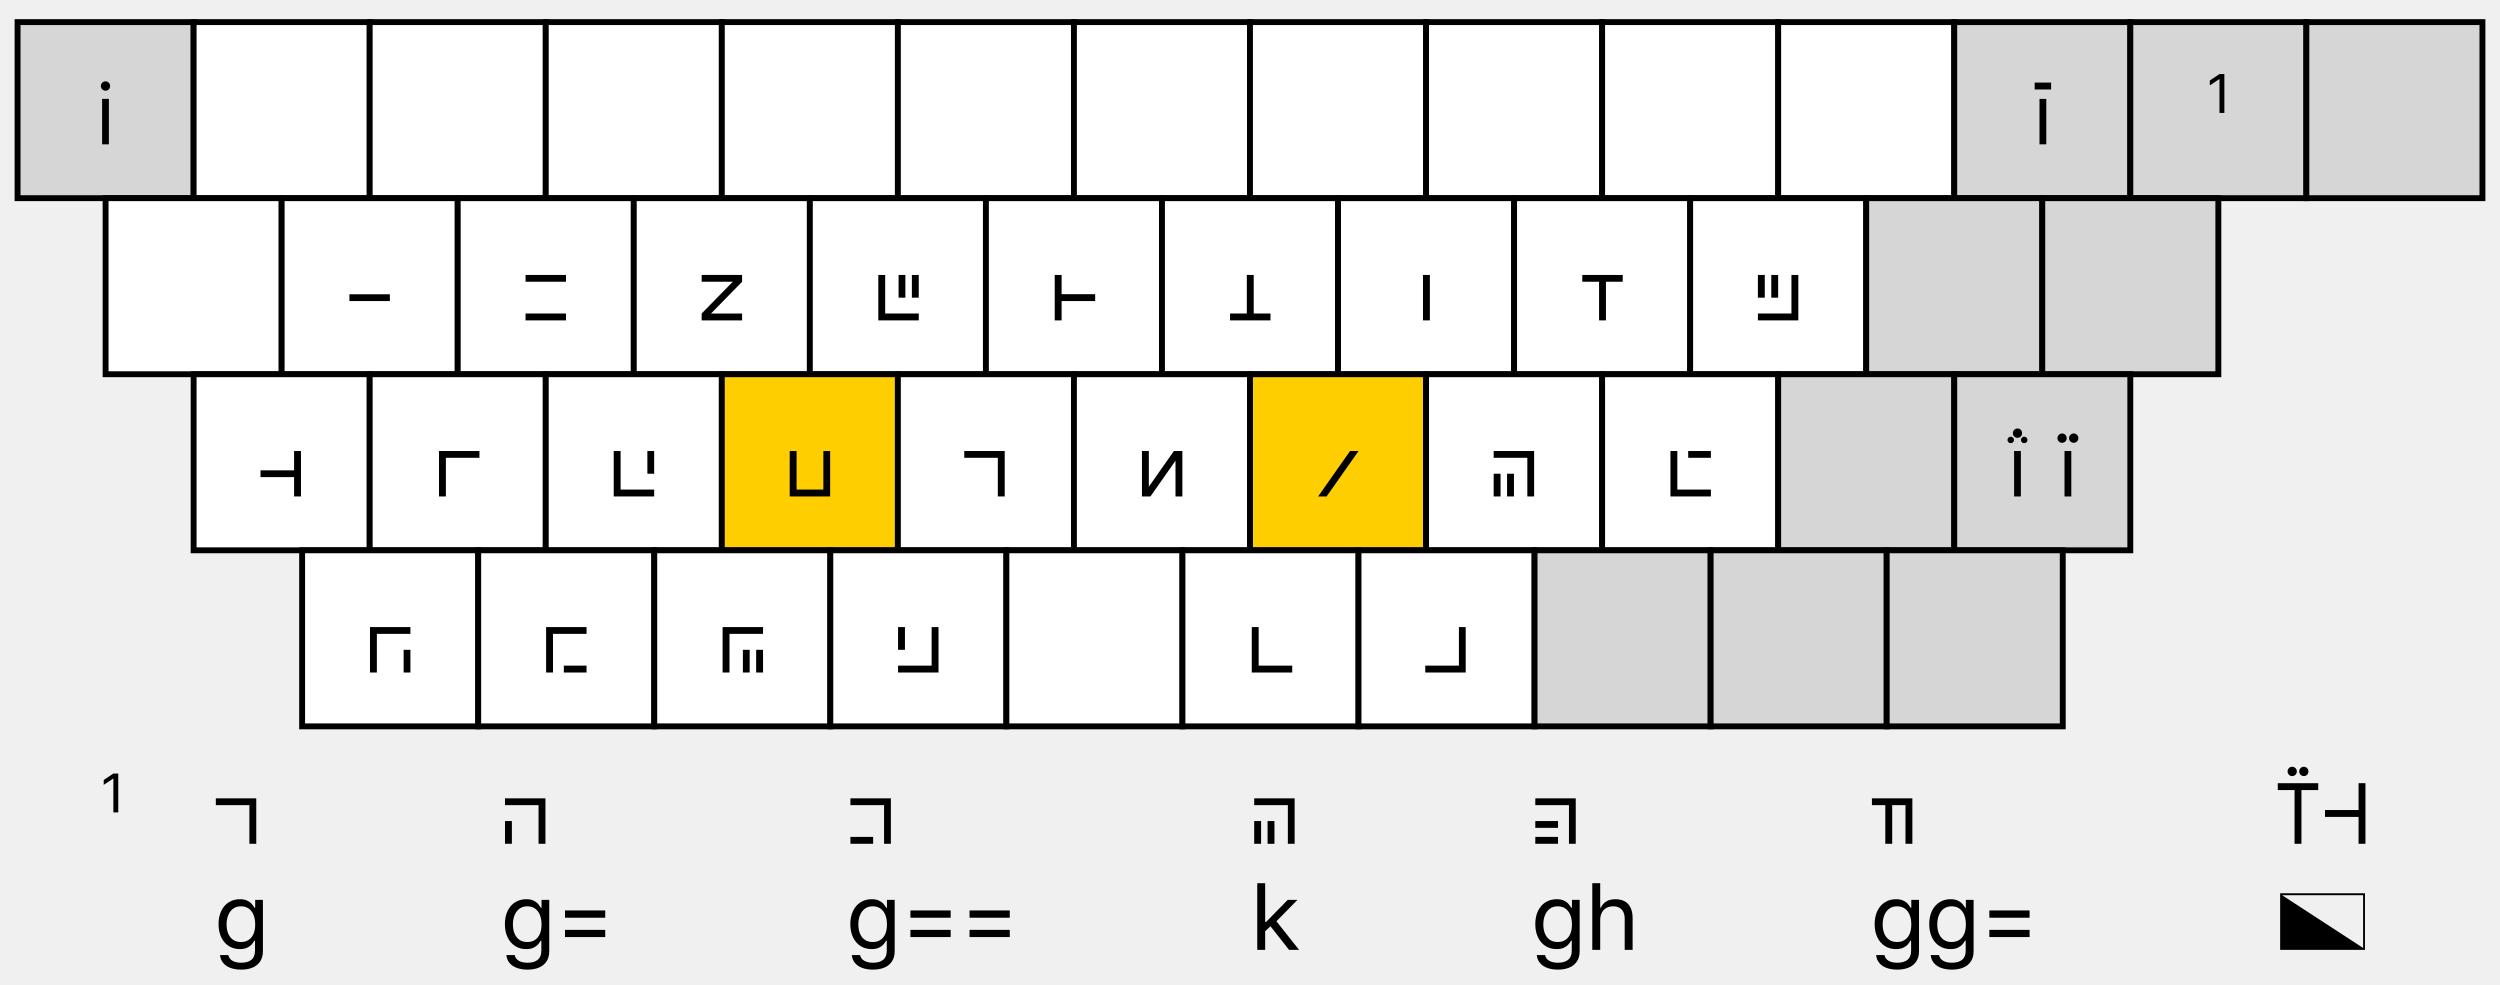
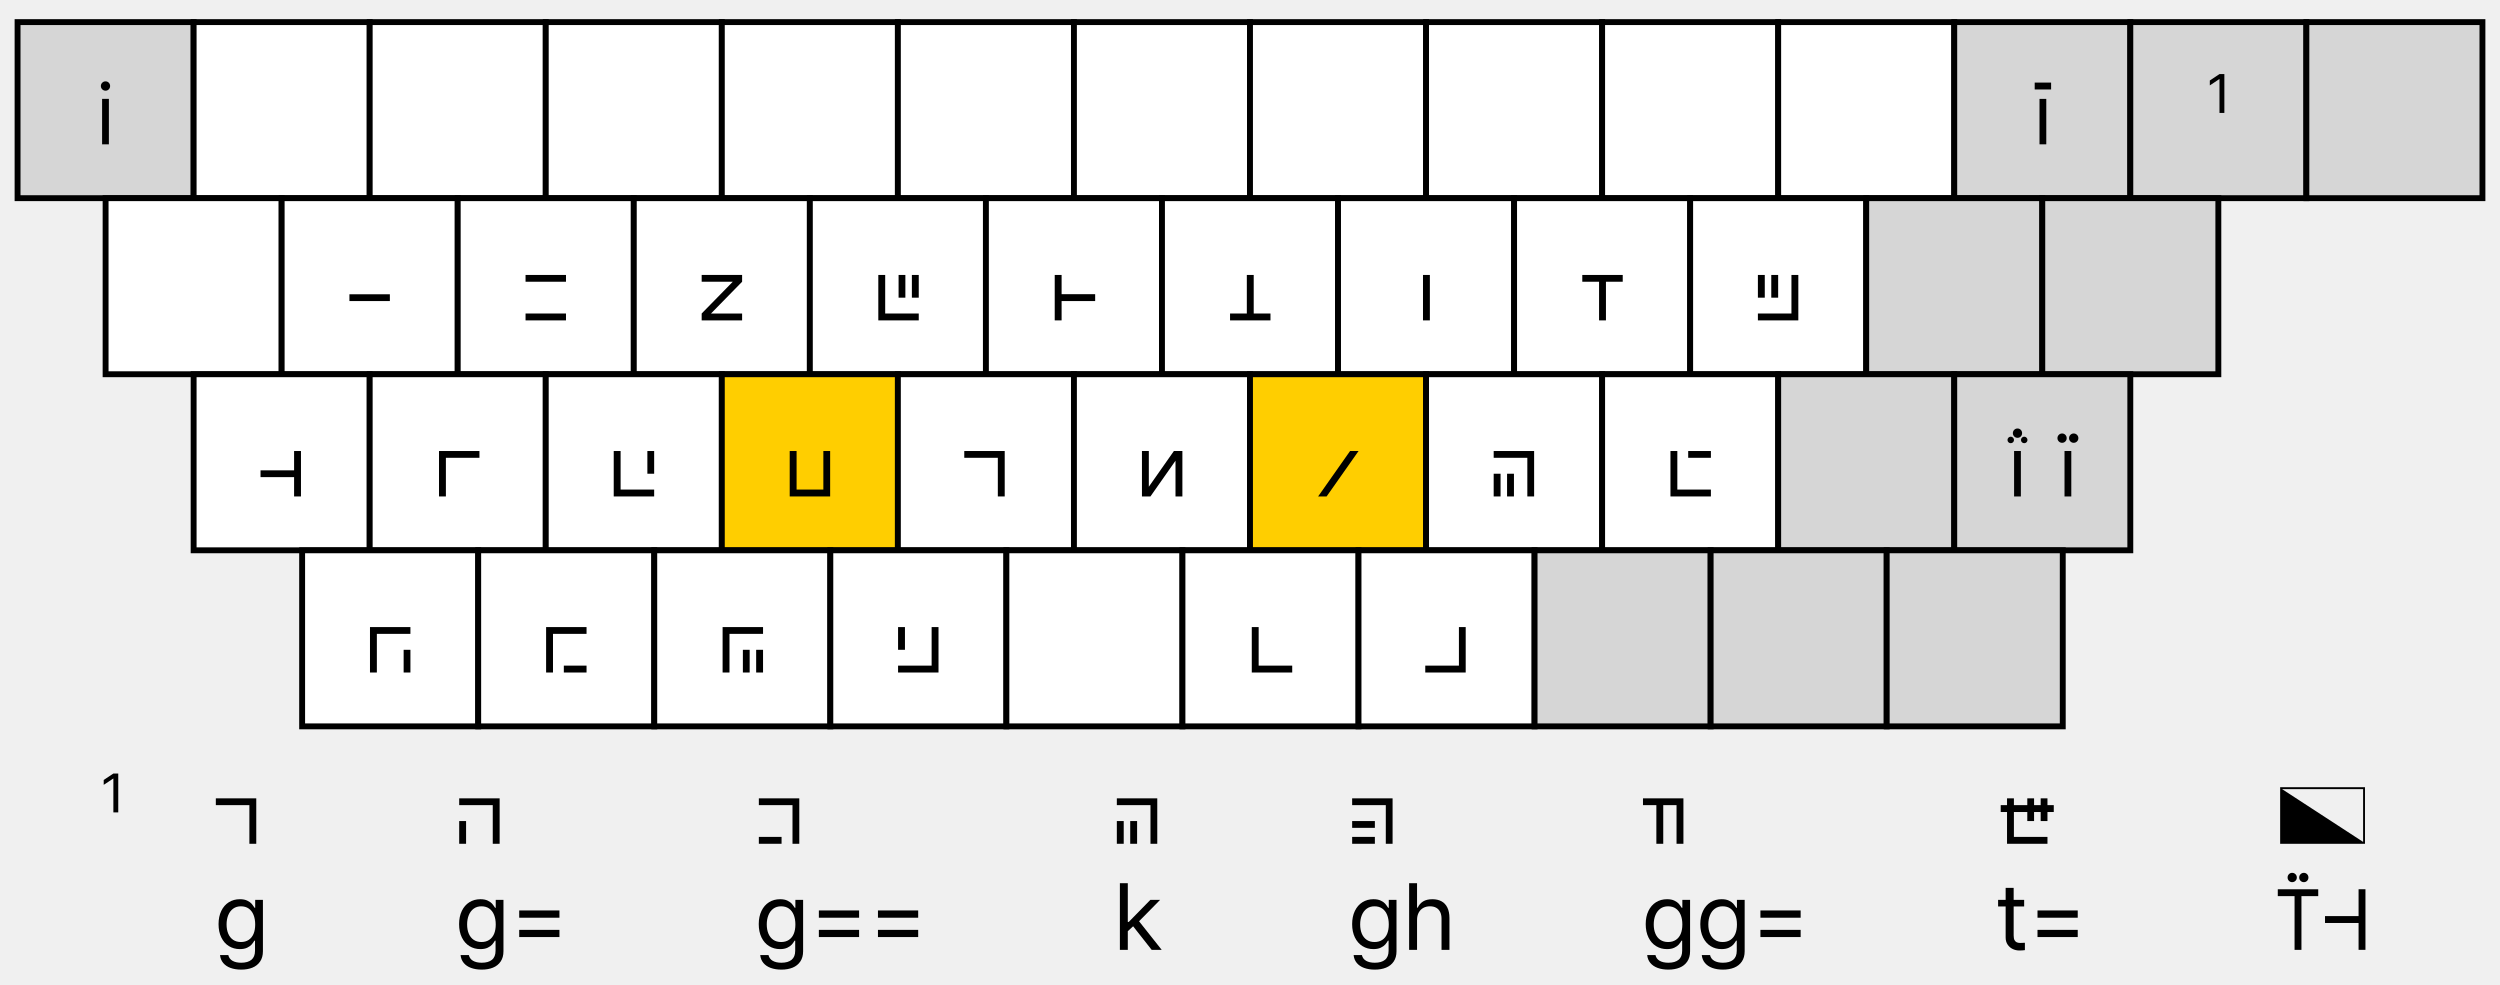
<svg xmlns="http://www.w3.org/2000/svg" id="a" data-name="레이어 1" width="424.354" height="167.027" viewBox="0 0 424.354 167.027">
  <g>
    <rect x="2.982" y="3.753" width="29.885" height="29.885" fill="#d6d6d6" stroke="#000" stroke-miterlimit="10" />
    <rect x="32.867" y="3.753" width="29.885" height="29.885" fill="#fff" stroke="#000" stroke-miterlimit="10" />
    <rect x="62.752" y="3.753" width="29.885" height="29.885" fill="#fff" stroke="#000" stroke-miterlimit="10" />
    <rect x="92.637" y="3.753" width="29.885" height="29.885" fill="#fff" stroke="#000" stroke-miterlimit="10" />
    <rect x="122.522" y="3.753" width="29.885" height="29.885" fill="#fff" stroke="#000" stroke-miterlimit="10" />
    <rect x="152.407" y="3.753" width="29.885" height="29.885" fill="#fff" stroke="#000" stroke-miterlimit="10" />
    <rect x="182.292" y="3.753" width="29.885" height="29.885" fill="#fff" stroke="#000" stroke-miterlimit="10" />
    <rect x="212.177" y="3.753" width="29.885" height="29.885" fill="#fff" stroke="#000" stroke-miterlimit="10" />
    <rect x="242.062" y="3.753" width="29.885" height="29.885" fill="#fff" stroke="#000" stroke-miterlimit="10" />
    <rect x="271.947" y="3.753" width="29.885" height="29.885" fill="#fff" stroke="#000" stroke-miterlimit="10" />
    <rect x="301.832" y="3.753" width="29.885" height="29.885" fill="#fff" stroke="#000" stroke-miterlimit="10" />
    <rect x="331.717" y="3.753" width="29.885" height="29.885" fill="#d6d6d6" stroke="#000" stroke-miterlimit="10" />
    <rect x="361.603" y="3.753" width="29.885" height="29.885" fill="#d6d6d6" stroke="#000" stroke-miterlimit="10" />
    <rect x="391.488" y="3.753" width="29.885" height="29.885" fill="#d6d6d6" stroke="#000" stroke-miterlimit="10" />
  </g>
  <g>
    <path d="M18.466,15.162c-.149.155-.333.232-.552.232s-.406-.077-.56-.232c-.155-.155-.232-.341-.232-.56s.077-.405.232-.56.341-.232.56-.232.402.078.552.232c.149.155.224.342.224.56s-.075.405-.224.56ZM18.482,24.498h-1.152v-7.712h1.152v7.712Z" fill="#000" stroke-width="0" />
    <path d="M348.157,15.186h-2.784v-1.168h2.784v1.168ZM347.34,24.498h-1.151v-7.712h1.151v7.712Z" fill="#000" stroke-width="0" />
    <path d="M377.567,19.17h-.829v-5.739h-.037l-1.603,1.065v-.829l1.64-1.093h.829v6.595Z" fill="#000" stroke-width="0" />
  </g>
  <g>
    <rect x="17.924" y="33.639" width="29.885" height="29.885" fill="#fff" stroke="#000" stroke-miterlimit="10" />
    <rect x="47.809" y="33.639" width="29.885" height="29.885" fill="#fff" stroke="#000" stroke-miterlimit="10" />
    <rect x="77.694" y="33.639" width="29.885" height="29.885" fill="#fff" stroke="#000" stroke-miterlimit="10" />
    <rect x="107.58" y="33.639" width="29.885" height="29.885" fill="#fff" stroke="#000" stroke-miterlimit="10" />
    <rect x="137.465" y="33.639" width="29.885" height="29.885" fill="#fff" stroke="#000" stroke-miterlimit="10" />
    <rect x="167.35" y="33.639" width="29.885" height="29.885" fill="#fff" stroke="#000" stroke-miterlimit="10" />
    <rect x="197.235" y="33.639" width="29.885" height="29.885" fill="#fff" stroke="#000" stroke-miterlimit="10" />
    <rect x="227.12" y="33.639" width="29.885" height="29.885" fill="#fff" stroke="#000" stroke-miterlimit="10" />
    <rect x="257.005" y="33.639" width="29.885" height="29.885" fill="#fff" stroke="#000" stroke-miterlimit="10" />
    <rect x="286.89" y="33.639" width="29.885" height="29.885" fill="#fff" stroke="#000" stroke-miterlimit="10" />
    <rect x="316.775" y="33.639" width="29.885" height="29.885" fill="#d6d6d6" stroke="#000" stroke-miterlimit="10" />
    <rect x="346.66" y="33.639" width="29.885" height="29.885" fill="#d6d6d6" stroke="#000" stroke-miterlimit="10" />
  </g>
  <g>
    <path d="M66.176,51.103h-6.864v-1.152h6.864v1.152Z" fill="#000" stroke-width="0" />
    <path d="M96.072,47.823h-6.864v-1.152h6.864v1.152ZM96.072,54.383h-6.864v-1.168h6.864v1.168Z" fill="#000" stroke-width="0" />
    <path d="M125.967,46.671v1.152l-5.28,5.392h5.28v1.168h-6.864v-1.168l5.28-5.392h-5.28v-1.152h6.864Z" fill="#000" stroke-width="0" />
    <path d="M150.254,46.671v6.544h5.696v1.168h-6.864v-7.712h1.168ZM153.679,50.527h-1.152v-3.856h1.152v3.856ZM155.951,50.527h-1.168v-3.856h1.168v3.856Z" fill="#000" stroke-width="0" />
    <path d="M185.894,49.935v1.168h-5.696v3.28h-1.168v-7.712h1.168v3.264h5.696Z" fill="#000" stroke-width="0" />
    <path d="M212.806,53.215h2.847v1.168h-6.863v-1.168h2.848v-6.544h1.168v6.544Z" fill="#000" stroke-width="0" />
    <path d="M242.708,54.383h-1.168v-7.712h1.168v7.712Z" fill="#000" stroke-width="0" />
    <path d="M275.444,46.671v1.152h-2.848v6.56h-1.168v-6.56h-2.848v-1.152h6.863Z" fill="#000" stroke-width="0" />
    <path d="M304.083,46.671h1.168v7.712h-6.863v-1.168h5.695v-6.544ZM299.556,50.527h-1.168v-3.856h1.168v3.856ZM301.828,50.527h-1.168v-3.856h1.168v3.856Z" fill="#000" stroke-width="0" />
  </g>
  <g>
    <rect x="32.867" y="63.524" width="29.885" height="29.885" fill="#fff" stroke="#000" stroke-miterlimit="10" />
    <rect x="62.752" y="63.524" width="29.885" height="29.885" fill="#fff" stroke="#000" stroke-miterlimit="10" />
    <rect x="92.637" y="63.524" width="29.885" height="29.885" fill="#fff" stroke="#000" stroke-miterlimit="10" />
    <rect x="122.522" y="63.524" width="29.885" height="29.885" fill="#ffce00" stroke="#000" stroke-miterlimit="10" />
    <rect x="152.407" y="63.524" width="29.885" height="29.885" fill="#fff" stroke="#000" stroke-miterlimit="10" />
    <rect x="182.292" y="63.524" width="29.885" height="29.885" fill="#fff" stroke="#000" stroke-miterlimit="10" />
    <rect x="212.177" y="63.524" width="29.885" height="29.885" fill="#ffce00" stroke="#000" stroke-miterlimit="10" />
    <rect x="242.062" y="63.524" width="29.885" height="29.885" fill="#fff" stroke="#000" stroke-miterlimit="10" />
    <rect x="271.947" y="63.524" width="29.885" height="29.885" fill="#fff" stroke="#000" stroke-miterlimit="10" />
    <rect x="301.832" y="63.524" width="29.885" height="29.885" fill="#d6d6d6" stroke="#000" stroke-miterlimit="10" />
    <rect x="331.717" y="63.524" width="29.885" height="29.885" fill="#d6d6d6" stroke="#000" stroke-miterlimit="10" />
  </g>
  <g>
    <path d="M49.919,76.556h1.168v7.712h-1.168v-3.28h-5.696v-1.152h5.696v-3.28Z" fill="#000" stroke-width="0" />
    <path d="M81.382,76.556v1.152h-5.696v6.56h-1.168v-7.712h6.864Z" fill="#000" stroke-width="0" />
    <path d="M105.342,76.556v6.544h5.696v1.168h-6.864v-7.712h1.168ZM111.038,80.412h-1.152v-3.856h1.152v3.856Z" fill="#000" stroke-width="0" />
    <path d="M139.758,76.556h1.152v7.712h-6.864v-7.712h1.168v6.544h4.544v-6.544Z" fill="#000" stroke-width="0" />
    <path d="M163.677,76.556h6.864v7.712h-1.168v-6.56h-5.696v-1.152Z" fill="#000" stroke-width="0" />
    <path d="M199.26,76.556h1.44v7.712h-1.168v-6.064l-4.256,6.064h-1.44v-7.712h1.168v6.064l4.256-6.064Z" fill="#000" stroke-width="0" />
    <path d="M229.165,76.556h1.439l-5.424,7.712h-1.44l5.425-7.712Z" fill="#000" stroke-width="0" />
    <path d="M253.54,76.556h6.864v7.712h-1.152v-6.56h-5.712v-1.152ZM254.707,84.268h-1.168v-3.856h1.168v3.856ZM256.98,84.268h-1.168v-3.856h1.168v3.856Z" fill="#000" stroke-width="0" />
    <path d="M284.714,76.556v6.544h5.696v1.168h-6.864v-7.712h1.168ZM290.411,77.708h-3.855v-1.152h3.855v1.152Z" fill="#000" stroke-width="0" />
    <g>
      <path d="M340.915,74.292c.106-.112.237-.168.392-.168s.285.056.392.168c.107.112.16.243.16.392s-.053.277-.16.384c-.106.107-.237.16-.392.16s-.285-.053-.392-.16c-.107-.106-.16-.234-.16-.384s.053-.28.16-.392ZM343.01,74.084c-.149.155-.334.232-.552.232s-.406-.077-.561-.232c-.154-.154-.231-.341-.231-.56s.077-.405.231-.56c.154-.154.342-.232.561-.232s.402.078.552.232c.149.155.224.342.224.56s-.074.406-.224.56ZM343.026,84.268h-1.151v-7.712h1.151v7.712ZM343.203,74.292c.106-.112.237-.168.392-.168s.285.056.392.168c.106.112.16.243.16.392s-.054.277-.16.384c-.106.107-.237.16-.392.16s-.285-.053-.392-.16c-.107-.106-.16-.234-.16-.384s.053-.28.16-.392Z" fill="#000" stroke-width="0" />
      <path d="M350.578,73.812c.149.155.225.342.225.56s-.075.405-.225.56-.333.232-.552.232-.405-.077-.56-.232c-.155-.155-.232-.341-.232-.56s.077-.405.232-.56c.154-.154.341-.232.56-.232s.402.078.552.232ZM351.585,84.268h-1.151v-7.712h1.151v7.712ZM351.434,73.812c.154-.154.341-.232.56-.232s.405.078.561.232c.154.155.231.342.231.56s-.077.405-.231.56c-.155.155-.342.232-.561.232s-.405-.077-.56-.232c-.155-.155-.232-.341-.232-.56s.077-.405.232-.56Z" fill="#000" stroke-width="0" />
    </g>
  </g>
  <g>
    <rect x="51.285" y="93.409" width="29.885" height="29.885" fill="#fff" stroke="#000" stroke-miterlimit="10" />
    <rect x="81.17" y="93.409" width="29.885" height="29.885" fill="#fff" stroke="#000" stroke-miterlimit="10" />
    <rect x="111.055" y="93.409" width="29.885" height="29.885" fill="#fff" stroke="#000" stroke-miterlimit="10" />
    <rect x="140.941" y="93.409" width="29.885" height="29.885" fill="#fff" stroke="#000" stroke-miterlimit="10" />
    <rect x="170.826" y="93.409" width="29.885" height="29.885" fill="#fff" stroke="#000" stroke-miterlimit="10" />
    <rect x="200.711" y="93.409" width="29.885" height="29.885" fill="#fff" stroke="#000" stroke-miterlimit="10" />
    <rect x="230.596" y="93.409" width="29.885" height="29.885" fill="#fff" stroke="#000" stroke-miterlimit="10" />
    <rect x="260.481" y="93.409" width="29.885" height="29.885" fill="#d6d6d6" stroke="#000" stroke-miterlimit="10" />
    <rect x="290.366" y="93.409" width="29.885" height="29.885" fill="#d6d6d6" stroke="#000" stroke-miterlimit="10" />
    <rect x="320.251" y="93.409" width="29.885" height="29.885" fill="#d6d6d6" stroke="#000" stroke-miterlimit="10" />
  </g>
  <g>
    <path d="M62.801,106.441h6.864v1.152h-5.696v6.56h-1.168v-7.712ZM69.666,114.153h-1.152v-3.855h1.152v3.855Z" fill="#000" stroke-width="0" />
    <path d="M92.697,106.441h6.864v1.152h-5.696v6.56h-1.168v-7.712ZM99.561,114.153h-3.856v-1.168h3.856v1.168Z" fill="#000" stroke-width="0" />
    <path d="M122.656,106.441h6.864v1.152h-5.696v6.56h-1.168v-7.712ZM127.249,114.153h-1.152v-3.855h1.152v3.855ZM129.52,114.153h-1.168v-3.855h1.168v3.855Z" fill="#000" stroke-width="0" />
    <path d="M158.136,106.441h1.168v7.712h-6.864v-1.168h5.696v-6.544ZM153.608,110.298h-1.168v-3.856h1.168v3.856Z" fill="#000" stroke-width="0" />
    <path d="M213.647,112.985h5.696v1.168h-6.864v-7.712h1.168v6.544Z" fill="#000" stroke-width="0" />
    <path d="M247.639,106.441h1.151v7.712h-6.863v-1.168h5.712v-6.544Z" fill="#000" stroke-width="0" />
  </g>
  <g>
    <path d="M36.635,135.513h6.864v7.712h-1.168v-6.56h-5.696v-1.152Z" fill="#000" stroke-width="0" />
    <path d="M39.138,164.299c-.526-.192-.943-.474-1.25-.844-.308-.37-.487-.815-.539-1.336h1.406c.094.427.331.75.711.969.38.219.872.328,1.477.328.75,0,1.328-.167,1.734-.5s.609-.844.609-1.531v-1.719h-.109c-.146.25-.302.472-.469.664-.167.192-.417.37-.75.531-.333.161-.75.242-1.25.242-.688,0-1.305-.169-1.852-.508s-.977-.828-1.289-1.469-.469-1.394-.469-2.258c0-.854.153-1.602.461-2.242.307-.641.734-1.133,1.281-1.477s1.174-.516,1.883-.516c.5,0,.914.081,1.242.242s.565.325.711.492c.146.167.323.406.531.719h.109v-1.344h1.312v8.719c0,.698-.159,1.281-.477,1.75-.318.469-.753.815-1.305,1.039-.552.224-1.188.336-1.906.336-.677,0-1.279-.097-1.805-.289ZM42.208,159.541c.364-.239.641-.581.828-1.023s.281-.977.281-1.602c0-.614-.094-1.153-.281-1.617s-.461-.823-.82-1.078-.8-.383-1.32-.383-.964.136-1.328.406c-.365.271-.641.638-.828,1.102s-.281.987-.281,1.57c0,.594.094,1.114.281,1.562s.463.797.828,1.047c.364.25.807.375,1.328.375.51,0,.948-.12,1.312-.359Z" fill="#000" stroke-width="0" />
  </g>
  <path d="M20.073,137.896h-.829v-5.739h-.037l-1.603,1.066v-.829l1.64-1.093h.829v6.595Z" fill="#000" stroke-width="0" />
  <g>
-     <path d="M85.718,135.513h6.864v7.712h-1.168v-6.56h-5.696v-1.152ZM86.886,143.224h-1.168v-3.856h1.168v3.856Z" fill="#000" stroke-width="0" />
+     <path d="M77.945,135.513h6.864v7.712h-1.168v-6.56h-5.696v-1.152ZM79.113,143.224h-1.168v-3.856h1.168v3.856Z" fill="#000" stroke-width="0" />
    <g>
-       <path d="M87.741,164.299c-.526-.192-.943-.474-1.25-.844-.308-.37-.487-.815-.539-1.336h1.406c.094.427.331.75.711.969.38.219.872.328,1.477.328.75,0,1.328-.167,1.734-.5s.609-.844.609-1.531v-1.719h-.109c-.146.25-.302.472-.469.664-.167.192-.417.37-.75.531-.333.161-.75.242-1.25.242-.688,0-1.305-.169-1.852-.508s-.977-.828-1.289-1.469-.469-1.394-.469-2.258c0-.854.153-1.602.461-2.242.307-.641.734-1.133,1.281-1.477s1.174-.516,1.883-.516c.5,0,.914.081,1.242.242s.565.325.711.492c.146.167.323.406.531.719h.109v-1.344h1.312v8.719c0,.698-.159,1.281-.477,1.75-.318.469-.753.815-1.305,1.039-.552.224-1.188.336-1.906.336-.677,0-1.279-.097-1.805-.289ZM90.811,159.541c.364-.239.641-.581.828-1.023s.281-.977.281-1.602c0-.614-.094-1.153-.281-1.617s-.461-.823-.82-1.078-.8-.383-1.32-.383-.964.136-1.328.406c-.365.271-.641.638-.828,1.102s-.281.987-.281,1.57c0,.594.094,1.114.281,1.562s.463.797.828,1.047c.364.25.807.375,1.328.375.51,0,.948-.12,1.312-.359Z" fill="#000" stroke-width="0" />
-       <path d="M95.905,154.541h6.828v1.234h-6.828v-1.234ZM95.905,157.838h6.828v1.219h-6.828v-1.219Z" fill="#000" stroke-width="0" />
+       <path d="M79.968,164.299c-.526-.192-.943-.474-1.25-.844-.308-.37-.487-.815-.539-1.336h1.406c.094.427.331.75.711.969.38.219.872.328,1.477.328.75,0,1.328-.167,1.734-.5s.609-.844.609-1.531v-1.719h-.109c-.146.25-.302.472-.469.664-.167.192-.417.37-.75.531-.333.161-.75.242-1.25.242-.688,0-1.305-.169-1.852-.508s-.977-.828-1.289-1.469-.469-1.394-.469-2.258c0-.854.153-1.602.461-2.242.307-.641.734-1.133,1.281-1.477s1.174-.516,1.883-.516c.5,0,.914.081,1.242.242s.565.325.711.492c.146.167.323.406.531.719h.109v-1.344h1.312v8.719c0,.698-.159,1.281-.477,1.75-.318.469-.753.815-1.305,1.039-.552.224-1.188.336-1.906.336-.677,0-1.279-.097-1.805-.289ZM83.039,159.541c.364-.239.641-.581.828-1.023s.281-.977.281-1.602c0-.614-.094-1.153-.281-1.617s-.461-.823-.82-1.078-.8-.383-1.32-.383-.964.136-1.328.406c-.365.271-.641.638-.828,1.102s-.281.987-.281,1.57c0,.594.094,1.114.281,1.562s.463.797.828,1.047c.364.25.807.375,1.328.375.51,0,.948-.12,1.312-.359Z" fill="#000" stroke-width="0" />
+       <path d="M88.132,154.541h6.828v1.234h-6.828v-1.234ZM88.132,157.838h6.828v1.219h-6.828v-1.219Z" fill="#000" stroke-width="0" />
    </g>
  </g>
  <g>
-     <path d="M144.352,135.513h6.864v7.712h-1.152v-6.56h-5.712v-1.152ZM148.208,143.224h-3.856v-1.168h3.856v1.168Z" fill="#000" stroke-width="0" />
+     <path d="M128.808,135.513h6.864v7.712h-1.152v-6.56h-5.712v-1.152ZM132.664,143.224h-3.856v-1.168h3.856v1.168Z" fill="#000" stroke-width="0" />
    <g>
-       <path d="M146.375,164.299c-.526-.192-.943-.474-1.25-.844-.308-.37-.487-.815-.539-1.336h1.406c.094.427.331.75.711.969.38.219.872.328,1.477.328.75,0,1.328-.167,1.734-.5s.609-.844.609-1.531v-1.719h-.109c-.146.25-.302.472-.469.664-.167.192-.417.37-.75.531-.333.161-.75.242-1.25.242-.688,0-1.305-.169-1.852-.508s-.977-.828-1.289-1.469-.469-1.394-.469-2.258c0-.854.153-1.602.461-2.242.307-.641.734-1.133,1.281-1.477s1.174-.516,1.883-.516c.5,0,.914.081,1.242.242s.565.325.711.492c.146.167.323.406.531.719h.109v-1.344h1.312v8.719c0,.698-.159,1.281-.477,1.75-.318.469-.753.815-1.305,1.039-.552.224-1.188.336-1.906.336-.677,0-1.279-.097-1.805-.289ZM149.445,159.541c.364-.239.641-.581.828-1.023s.281-.977.281-1.602c0-.614-.094-1.153-.281-1.617s-.461-.823-.82-1.078-.8-.383-1.32-.383-.964.136-1.328.406c-.365.271-.641.638-.828,1.102s-.281.987-.281,1.57c0,.594.094,1.114.281,1.562s.463.797.828,1.047c.364.25.807.375,1.328.375.51,0,.948-.12,1.312-.359Z" fill="#000" stroke-width="0" />
-       <path d="M154.539,154.541h6.828v1.234h-6.828v-1.234ZM154.539,157.838h6.828v1.219h-6.828v-1.219Z" fill="#000" stroke-width="0" />
-       <path d="M164.57,154.541h6.828v1.234h-6.828v-1.234ZM164.57,157.838h6.828v1.219h-6.828v-1.219Z" fill="#000" stroke-width="0" />
+       <path d="M130.831,164.299c-.526-.192-.943-.474-1.25-.844-.308-.37-.487-.815-.539-1.336h1.406c.094.427.331.75.711.969.38.219.872.328,1.477.328.75,0,1.328-.167,1.734-.5s.609-.844.609-1.531v-1.719h-.109c-.146.25-.302.472-.469.664-.167.192-.417.37-.75.531-.333.161-.75.242-1.25.242-.688,0-1.305-.169-1.852-.508s-.977-.828-1.289-1.469-.469-1.394-.469-2.258c0-.854.153-1.602.461-2.242.307-.641.734-1.133,1.281-1.477s1.174-.516,1.883-.516c.5,0,.914.081,1.242.242s.565.325.711.492c.146.167.323.406.531.719h.109v-1.344h1.312v8.719c0,.698-.159,1.281-.477,1.75-.318.469-.753.815-1.305,1.039-.552.224-1.188.336-1.906.336-.677,0-1.279-.097-1.805-.289ZM133.901,159.541c.364-.239.641-.581.828-1.023s.281-.977.281-1.602c0-.614-.094-1.153-.281-1.617s-.461-.823-.82-1.078-.8-.383-1.32-.383-.964.136-1.328.406c-.365.271-.641.638-.828,1.102s-.281.987-.281,1.57c0,.594.094,1.114.281,1.562s.463.797.828,1.047c.364.25.807.375,1.328.375.51,0,.948-.12,1.312-.359Z" fill="#000" stroke-width="0" />
+       <path d="M138.995,154.541h6.828v1.234h-6.828v-1.234ZM138.995,157.838h6.828v1.219h-6.828v-1.219Z" fill="#000" stroke-width="0" />
+       <path d="M149.026,154.541h6.828v1.234h-6.828v-1.234ZM149.026,157.838h6.828v1.219h-6.828v-1.219Z" fill="#000" stroke-width="0" />
    </g>
  </g>
  <g>
-     <path d="M212.89,135.513h6.864v7.712h-1.151v-6.56h-5.712v-1.152ZM214.058,143.224h-1.168v-3.856h1.168v3.856ZM216.33,143.224h-1.168v-3.856h1.168v3.856Z" fill="#000" stroke-width="0" />
-     <path d="M213.408,149.916h1.344v11.312h-1.344v-11.312ZM214.642,156.494h.266l3.672-3.75h1.656l-3.953,4.016h-.125l-1.5,1.391-.016-1.656ZM215.517,157.056l.938-.938,4.047,5.109h-1.703l-3.281-4.172Z" fill="#000" stroke-width="0" />
+     <path d="M189.573,135.513h6.864v7.712h-1.152v-6.56h-5.712v-1.152ZM190.741,143.224h-1.168v-3.856h1.168v3.856ZM193.013,143.224h-1.168v-3.856h1.168v3.856Z" fill="#000" stroke-width="0" />
+     <path d="M190.091,149.916h1.344v11.312h-1.344v-11.312ZM191.326,156.494h.266l3.672-3.75h1.656l-3.953,4.016h-.125l-1.5,1.391-.016-1.656ZM192.201,157.056l.938-.938,4.047,5.109h-1.703l-3.281-4.172Z" fill="#000" stroke-width="0" />
  </g>
  <g>
-     <path d="M260.605,135.513h6.864v7.712h-1.152v-6.56h-5.712v-1.152ZM264.461,140.52h-3.856v-1.152h3.856v1.152ZM264.461,143.224h-3.856v-1.168h3.856v1.168Z" fill="#000" stroke-width="0" />
+     <path d="M229.516,135.513h6.864v7.712h-1.152v-6.56h-5.712v-1.152ZM233.372,140.52h-3.855v-1.152h3.855v1.152ZM233.372,143.224h-3.855v-1.168h3.855v1.168Z" fill="#000" stroke-width="0" />
    <g>
-       <path d="M262.644,164.299c-.526-.192-.942-.474-1.25-.844s-.487-.815-.539-1.336h1.406c.094.427.331.75.711.969s.872.328,1.477.328c.75,0,1.328-.167,1.734-.5s.609-.844.609-1.531v-1.719h-.109c-.146.25-.302.472-.469.664s-.417.37-.75.531-.75.242-1.25.242c-.688,0-1.305-.169-1.852-.508s-.977-.828-1.289-1.469-.469-1.394-.469-2.258c0-.854.153-1.602.461-2.242s.734-1.133,1.281-1.477,1.175-.516,1.883-.516c.5,0,.914.081,1.242.242s.565.325.711.492.323.406.531.719h.109v-1.344h1.312v8.719c0,.698-.159,1.281-.477,1.75s-.753.815-1.305,1.039-1.188.336-1.906.336c-.677,0-1.278-.097-1.805-.289ZM265.714,159.541c.364-.239.641-.581.828-1.023s.281-.977.281-1.602c0-.614-.094-1.153-.281-1.617s-.461-.823-.82-1.078-.8-.383-1.32-.383-.964.136-1.328.406-.641.638-.828,1.102-.281.987-.281,1.57c0,.594.094,1.114.281,1.562s.464.797.828,1.047.808.375,1.328.375c.511,0,.948-.12,1.312-.359Z" fill="#000" stroke-width="0" />
-       <path d="M271.621,161.228h-1.344v-11.312h1.344v4.156h.109c.208-.458.516-.812.922-1.062s.933-.375,1.578-.375c.594,0,1.106.117,1.539.352s.766.591,1,1.07.352,1.073.352,1.781v5.391h-1.344v-5.297c0-.438-.078-.815-.234-1.133s-.38-.558-.672-.719-.641-.242-1.047-.242c-.427,0-.805.089-1.133.266s-.589.44-.781.789-.289.763-.289,1.242v5.094Z" fill="#000" stroke-width="0" />
+       <path d="M231.555,164.299c-.526-.192-.943-.474-1.25-.844-.308-.37-.487-.815-.539-1.336h1.406c.094.427.33.75.711.969.38.219.872.328,1.477.328.75,0,1.328-.167,1.734-.5s.609-.844.609-1.531v-1.719h-.109c-.146.25-.303.472-.469.664-.167.192-.417.37-.75.531-.334.161-.75.242-1.25.242-.688,0-1.305-.169-1.852-.508s-.977-.828-1.289-1.469-.469-1.394-.469-2.258c0-.854.153-1.602.461-2.242.307-.641.734-1.133,1.281-1.477s1.174-.516,1.883-.516c.5,0,.914.081,1.242.242s.564.325.711.492c.146.167.322.406.531.719h.109v-1.344h1.312v8.719c0,.698-.159,1.281-.477,1.75-.318.469-.753.815-1.305,1.039-.553.224-1.188.336-1.906.336-.678,0-1.279-.097-1.805-.289ZM234.625,159.541c.364-.239.641-.581.828-1.023s.281-.977.281-1.602c0-.614-.094-1.153-.281-1.617s-.461-.823-.82-1.078-.8-.383-1.32-.383-.964.136-1.328.406c-.365.271-.641.638-.828,1.102s-.281.987-.281,1.57c0,.594.094,1.114.281,1.562s.463.797.828,1.047c.364.25.807.375,1.328.375.51,0,.947-.12,1.312-.359Z" fill="#000" stroke-width="0" />
+       <path d="M240.532,161.228h-1.344v-11.312h1.344v4.156h.109c.208-.458.516-.812.922-1.062s.932-.375,1.578-.375c.594,0,1.106.117,1.539.352.432.234.766.591,1,1.07s.352,1.073.352,1.781v5.391h-1.344v-5.297c0-.438-.078-.815-.234-1.133s-.381-.558-.672-.719c-.292-.161-.641-.242-1.047-.242-.428,0-.805.089-1.133.266s-.589.44-.781.789c-.193.349-.289.763-.289,1.242v5.094Z" fill="#000" stroke-width="0" />
    </g>
  </g>
  <g>
-     <path d="M317.744,135.513h6.864v7.712h-1.168v-6.56h-2.256v6.56h-1.168v-6.56h-2.272v-1.152Z" fill="#000" stroke-width="0" />
+     <path d="M278.883,135.513h6.863v7.712h-1.168v-6.56h-2.256v6.56h-1.168v-6.56h-2.271v-1.152Z" fill="#000" stroke-width="0" />
    <g>
-       <path d="M320.247,164.299c-.526-.192-.942-.474-1.25-.844s-.487-.815-.539-1.336h1.406c.094.427.331.75.711.969s.872.328,1.477.328c.75,0,1.328-.167,1.734-.5s.609-.844.609-1.531v-1.719h-.109c-.146.25-.302.472-.469.664s-.417.37-.75.531-.75.242-1.25.242c-.688,0-1.305-.169-1.852-.508s-.977-.828-1.289-1.469-.469-1.394-.469-2.258c0-.854.153-1.602.461-2.242s.734-1.133,1.281-1.477,1.175-.516,1.883-.516c.5,0,.914.081,1.242.242s.565.325.711.492.323.406.531.719h.109v-1.344h1.312v8.719c0,.698-.159,1.281-.477,1.75s-.753.815-1.305,1.039-1.188.336-1.906.336c-.677,0-1.278-.097-1.805-.289ZM323.317,159.541c.364-.239.641-.581.828-1.023s.281-.977.281-1.602c0-.614-.094-1.153-.281-1.617s-.461-.823-.82-1.078-.8-.383-1.32-.383-.964.136-1.328.406-.641.638-.828,1.102-.281.987-.281,1.57c0,.594.094,1.114.281,1.562s.464.797.828,1.047.808.375,1.328.375c.511,0,.948-.12,1.312-.359Z" fill="#000" stroke-width="0" />
-       <path d="M329.512,164.299c-.526-.192-.942-.474-1.25-.844s-.487-.815-.539-1.336h1.406c.094.427.331.75.711.969s.872.328,1.477.328c.75,0,1.328-.167,1.734-.5s.609-.844.609-1.531v-1.719h-.109c-.146.25-.302.472-.469.664s-.417.37-.75.531-.75.242-1.25.242c-.688,0-1.305-.169-1.852-.508s-.977-.828-1.289-1.469-.469-1.394-.469-2.258c0-.854.153-1.602.461-2.242s.734-1.133,1.281-1.477,1.175-.516,1.883-.516c.5,0,.914.081,1.242.242s.565.325.711.492.323.406.531.719h.109v-1.344h1.312v8.719c0,.698-.159,1.281-.477,1.75s-.753.815-1.305,1.039-1.188.336-1.906.336c-.677,0-1.278-.097-1.805-.289ZM332.582,159.541c.364-.239.641-.581.828-1.023s.281-.977.281-1.602c0-.614-.094-1.153-.281-1.617s-.461-.823-.82-1.078-.8-.383-1.32-.383-.964.136-1.328.406-.641.638-.828,1.102-.281.987-.281,1.57c0,.594.094,1.114.281,1.562s.464.797.828,1.047.808.375,1.328.375c.511,0,.948-.12,1.312-.359Z" fill="#000" stroke-width="0" />
-       <path d="M337.676,154.541h6.828v1.234h-6.828v-1.234ZM337.676,157.838h6.828v1.219h-6.828v-1.219Z" fill="#000" stroke-width="0" />
+       <path d="M281.386,164.299c-.526-.192-.943-.474-1.25-.844-.308-.37-.487-.815-.539-1.336h1.406c.094.427.33.75.711.969.38.219.872.328,1.477.328.75,0,1.328-.167,1.734-.5s.609-.844.609-1.531v-1.719h-.109c-.146.25-.303.472-.469.664-.167.192-.417.37-.75.531-.334.161-.75.242-1.25.242-.688,0-1.305-.169-1.852-.508s-.977-.828-1.289-1.469-.469-1.394-.469-2.258c0-.854.153-1.602.461-2.242.307-.641.734-1.133,1.281-1.477s1.174-.516,1.883-.516c.5,0,.914.081,1.242.242s.564.325.711.492c.146.167.322.406.531.719h.109v-1.344h1.312v8.719c0,.698-.159,1.281-.477,1.75-.318.469-.753.815-1.305,1.039-.553.224-1.188.336-1.906.336-.678,0-1.279-.097-1.805-.289ZM284.457,159.541c.364-.239.641-.581.828-1.023s.281-.977.281-1.602c0-.614-.094-1.153-.281-1.617s-.461-.823-.82-1.078-.8-.383-1.32-.383-.964.136-1.328.406c-.365.271-.641.638-.828,1.102s-.281.987-.281,1.57c0,.594.094,1.114.281,1.562s.463.797.828,1.047c.364.25.807.375,1.328.375.51,0,.947-.12,1.312-.359Z" fill="#000" stroke-width="0" />
+       <path d="M290.652,164.299c-.526-.192-.943-.474-1.25-.844-.308-.37-.487-.815-.539-1.336h1.406c.094.427.33.75.711.969.38.219.872.328,1.477.328.75,0,1.328-.167,1.734-.5s.609-.844.609-1.531v-1.719h-.109c-.146.25-.303.472-.469.664-.167.192-.417.37-.75.531-.334.161-.75.242-1.25.242-.688,0-1.305-.169-1.852-.508s-.977-.828-1.289-1.469-.469-1.394-.469-2.258c0-.854.153-1.602.461-2.242.307-.641.734-1.133,1.281-1.477s1.174-.516,1.883-.516c.5,0,.914.081,1.242.242s.564.325.711.492c.146.167.322.406.531.719h.109v-1.344h1.312v8.719c0,.698-.159,1.281-.477,1.75-.318.469-.753.815-1.305,1.039-.553.224-1.188.336-1.906.336-.678,0-1.279-.097-1.805-.289ZM293.722,159.541c.364-.239.641-.581.828-1.023s.281-.977.281-1.602c0-.614-.094-1.153-.281-1.617s-.461-.823-.82-1.078-.8-.383-1.32-.383-.964.136-1.328.406c-.365.271-.641.638-.828,1.102s-.281.987-.281,1.57c0,.594.094,1.114.281,1.562s.463.797.828,1.047c.364.25.807.375,1.328.375.51,0,.947-.12,1.312-.359Z" fill="#000" stroke-width="0" />
+       <path d="M298.816,154.541h6.828v1.234h-6.828v-1.234ZM298.816,157.838h6.828v1.219h-6.828v-1.219Z" fill="#000" stroke-width="0" />
    </g>
  </g>
  <g>
+     <path d="M387.037,133.625h14.399v9.6h-14.399v-9.6ZM401.116,142.904v-8.96h-13.76l13.76,8.96Z" fill="#000" stroke-width="0" />
    <g>
-       <path d="M386.636,132.936h6.864v1.168h-2.849v9.12h-1.168v-9.12h-2.848v-1.168ZM389.636,131.505c-.155.154-.342.231-.56.231s-.403-.077-.553-.231-.224-.342-.224-.561.074-.405.224-.56.334-.232.553-.232.404.078.56.232c.154.154.232.342.232.56s-.078.406-.232.561ZM391.612,131.505c-.149.154-.333.231-.552.231s-.405-.077-.56-.231c-.155-.154-.232-.342-.232-.561s.077-.405.232-.56c.154-.154.341-.232.56-.232s.402.078.552.232.225.342.225.56-.075.406-.225.561Z" fill="#000" stroke-width="0" />
-       <path d="M400.348,132.936h1.168v10.288h-1.168v-4.56h-5.696v-1.168h5.696v-4.561Z" fill="#000" stroke-width="0" />
+       <path d="M386.636,150.94h6.864v1.168h-2.849v9.12h-1.168v-9.12h-2.848v-1.168ZM389.636,149.509c-.155.154-.342.231-.56.231s-.403-.077-.553-.231-.224-.342-.224-.561.074-.405.224-.56.334-.232.553-.232.404.078.56.232c.154.154.232.342.232.56s-.078.406-.232.561ZM391.612,149.509c-.149.154-.333.231-.552.231s-.405-.077-.56-.231c-.155-.154-.232-.342-.232-.561s.077-.405.232-.56c.154-.154.341-.232.56-.232s.402.078.552.232.225.342.225.56-.075.406-.225.561Z" fill="#000" stroke-width="0" />
+       <path d="M400.348,150.94h1.168v10.288h-1.168v-4.56h-5.696v-1.168h5.696v-4.561Z" fill="#000" stroke-width="0" />
    </g>
-     <path d="M387.037,151.629h14.399v9.6h-14.399v-9.6ZM401.116,160.908v-8.96h-13.76l13.76,8.96Z" fill="#000" stroke-width="0" />
+   </g>
+   <g>
+     <path d="M348.611,136.665v1.168h-1.072v1.535h-1.152v-1.535h-1.12v1.535h-1.151v-1.535h-2.272v4.224h5.696v1.168h-6.864v-5.392h-1.072v-1.168h1.072v-1.152h1.168v1.152h2.272v-1.152h1.151v1.152h1.12v-1.152h1.152v1.152h1.072Z" fill="#000" stroke-width="0" />
+     <g>
+       <path d="M343.583,153.869h-4.422v-1.125h4.422v1.125ZM341.802,150.713v8.078c0,.344.049.606.148.789.099.183.229.308.391.375.161.067.352.102.57.102.26,0,.525-.011.797-.031v1.25c-.271.042-.584.062-.938.062-.396,0-.771-.083-1.125-.25-.354-.167-.644-.417-.867-.75-.225-.333-.336-.734-.336-1.203v-8.422h1.359Z" fill="#000" stroke-width="0" />
+       <path d="M345.849,154.541h6.828v1.234h-6.828v-1.234ZM345.849,157.838h6.828v1.219h-6.828v-1.219Z" fill="#000" stroke-width="0" />
+     </g>
  </g>
</svg>
